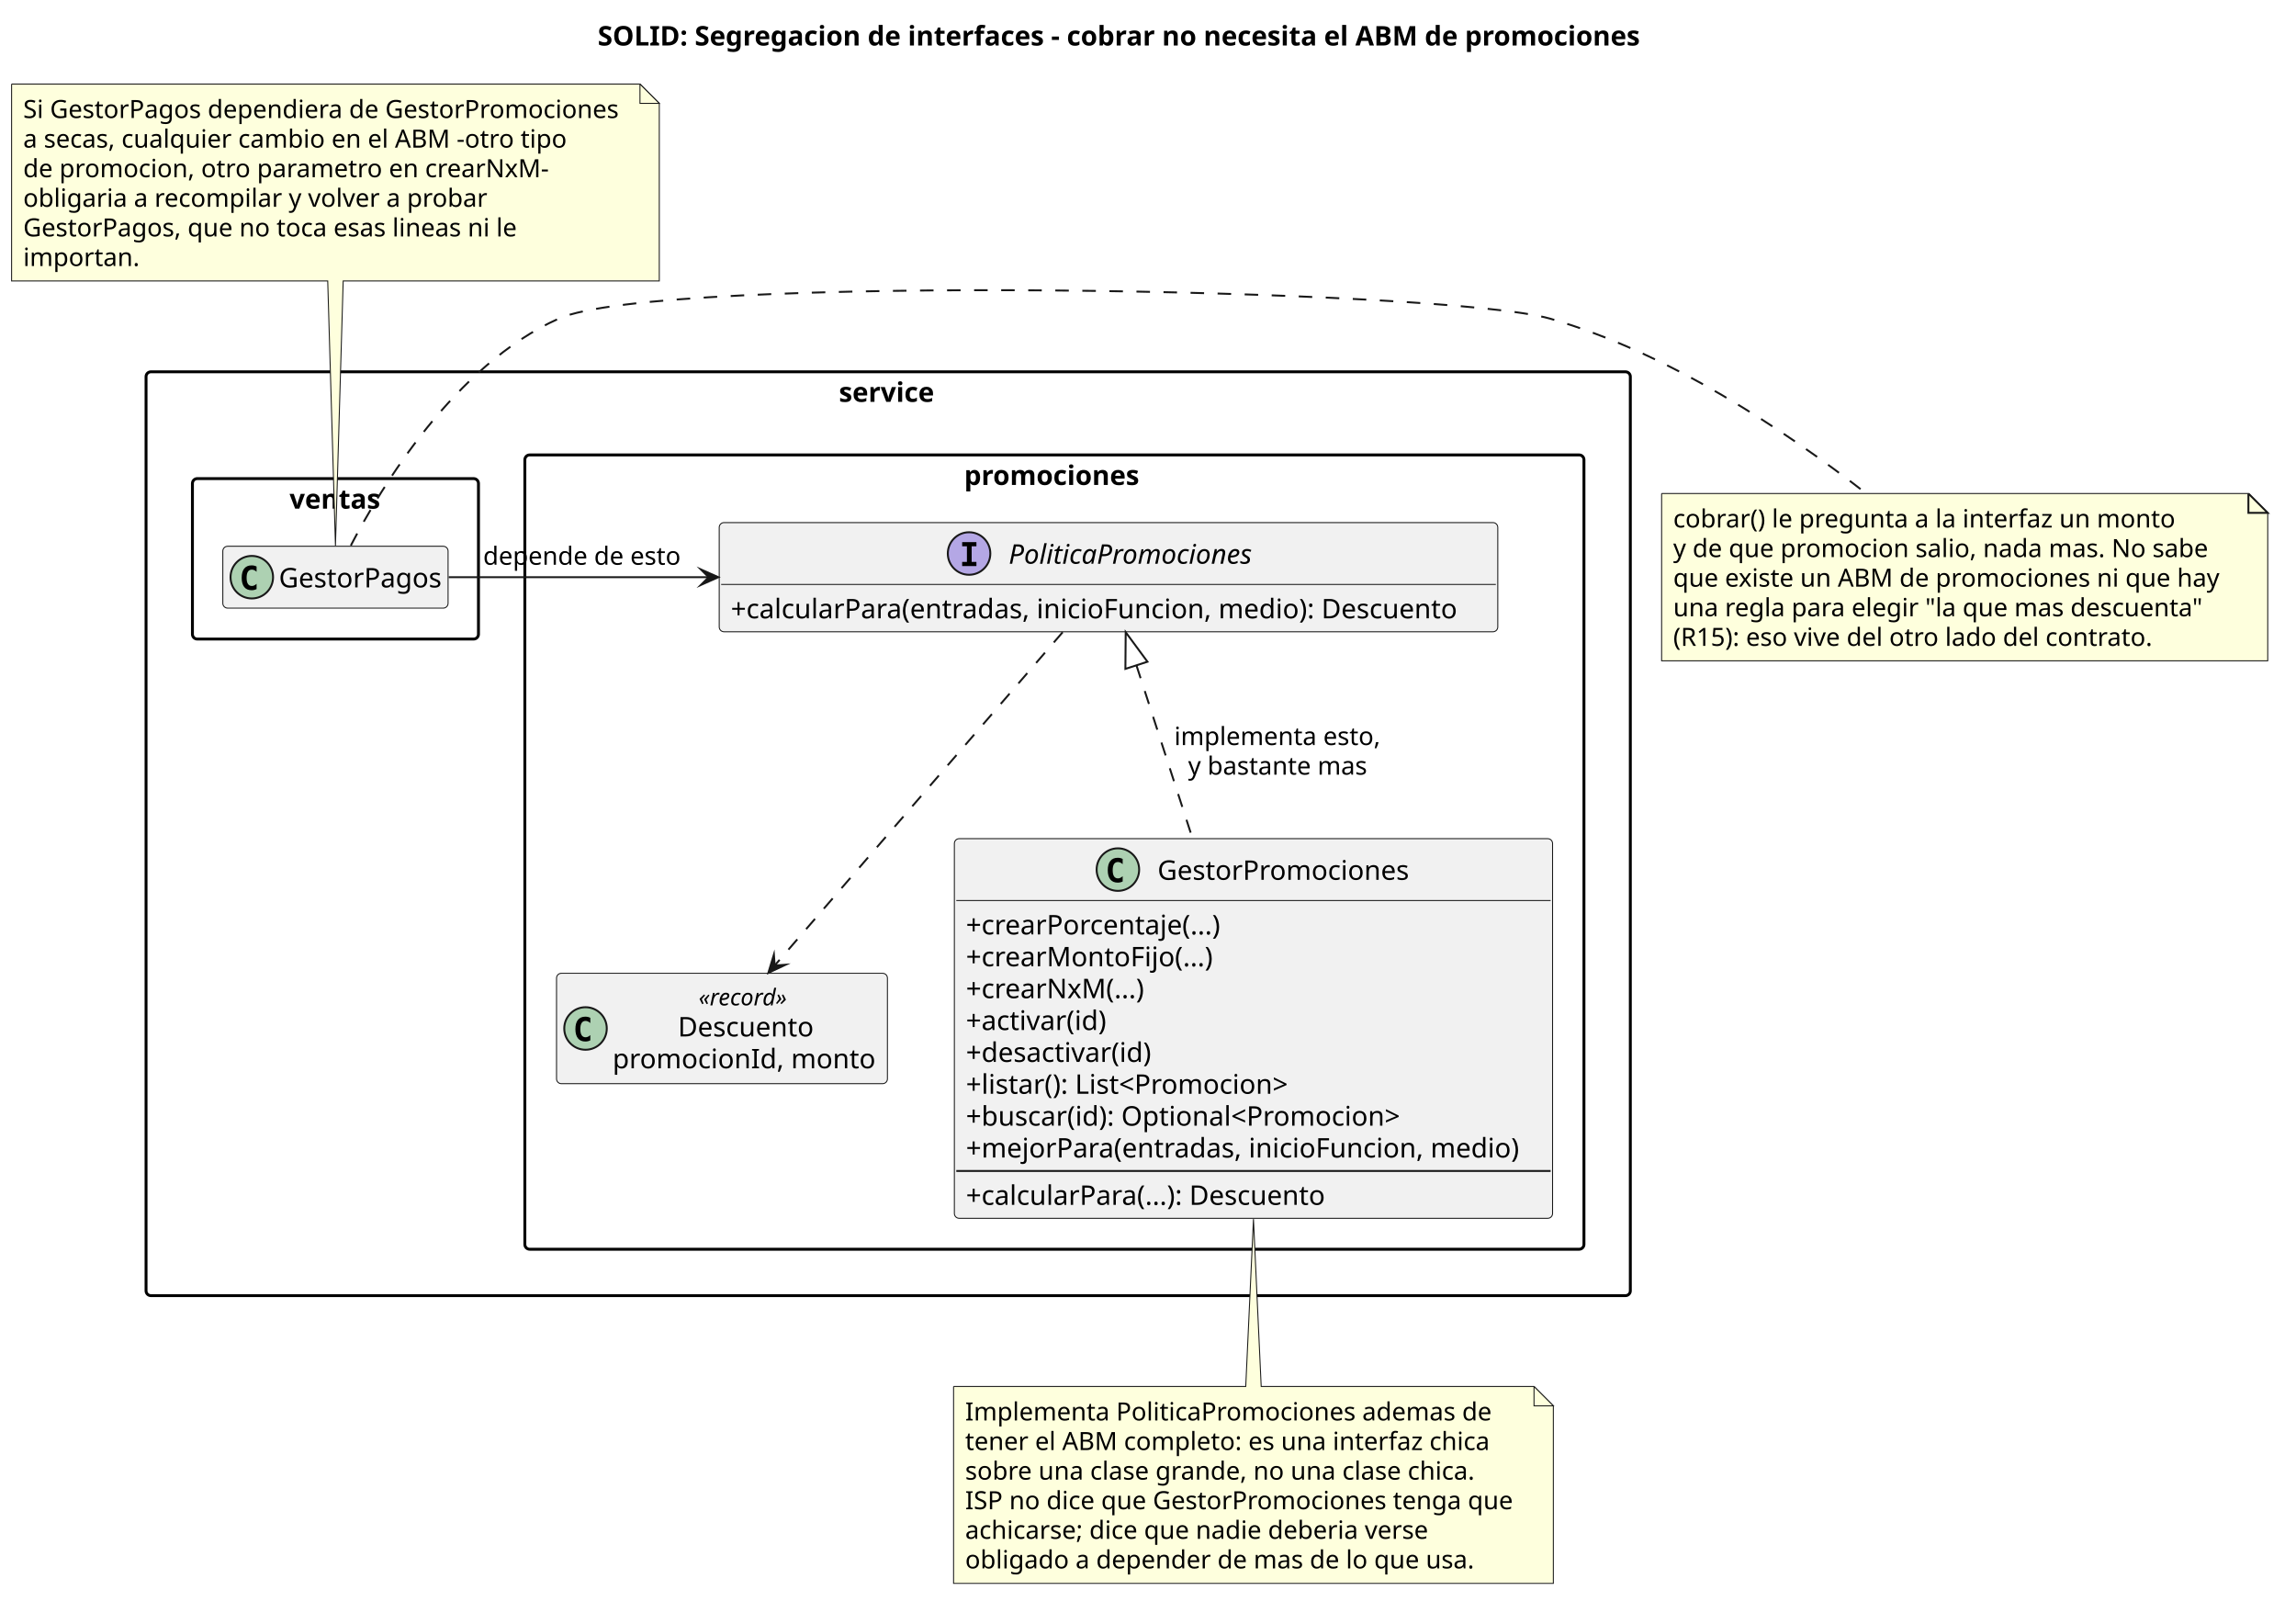
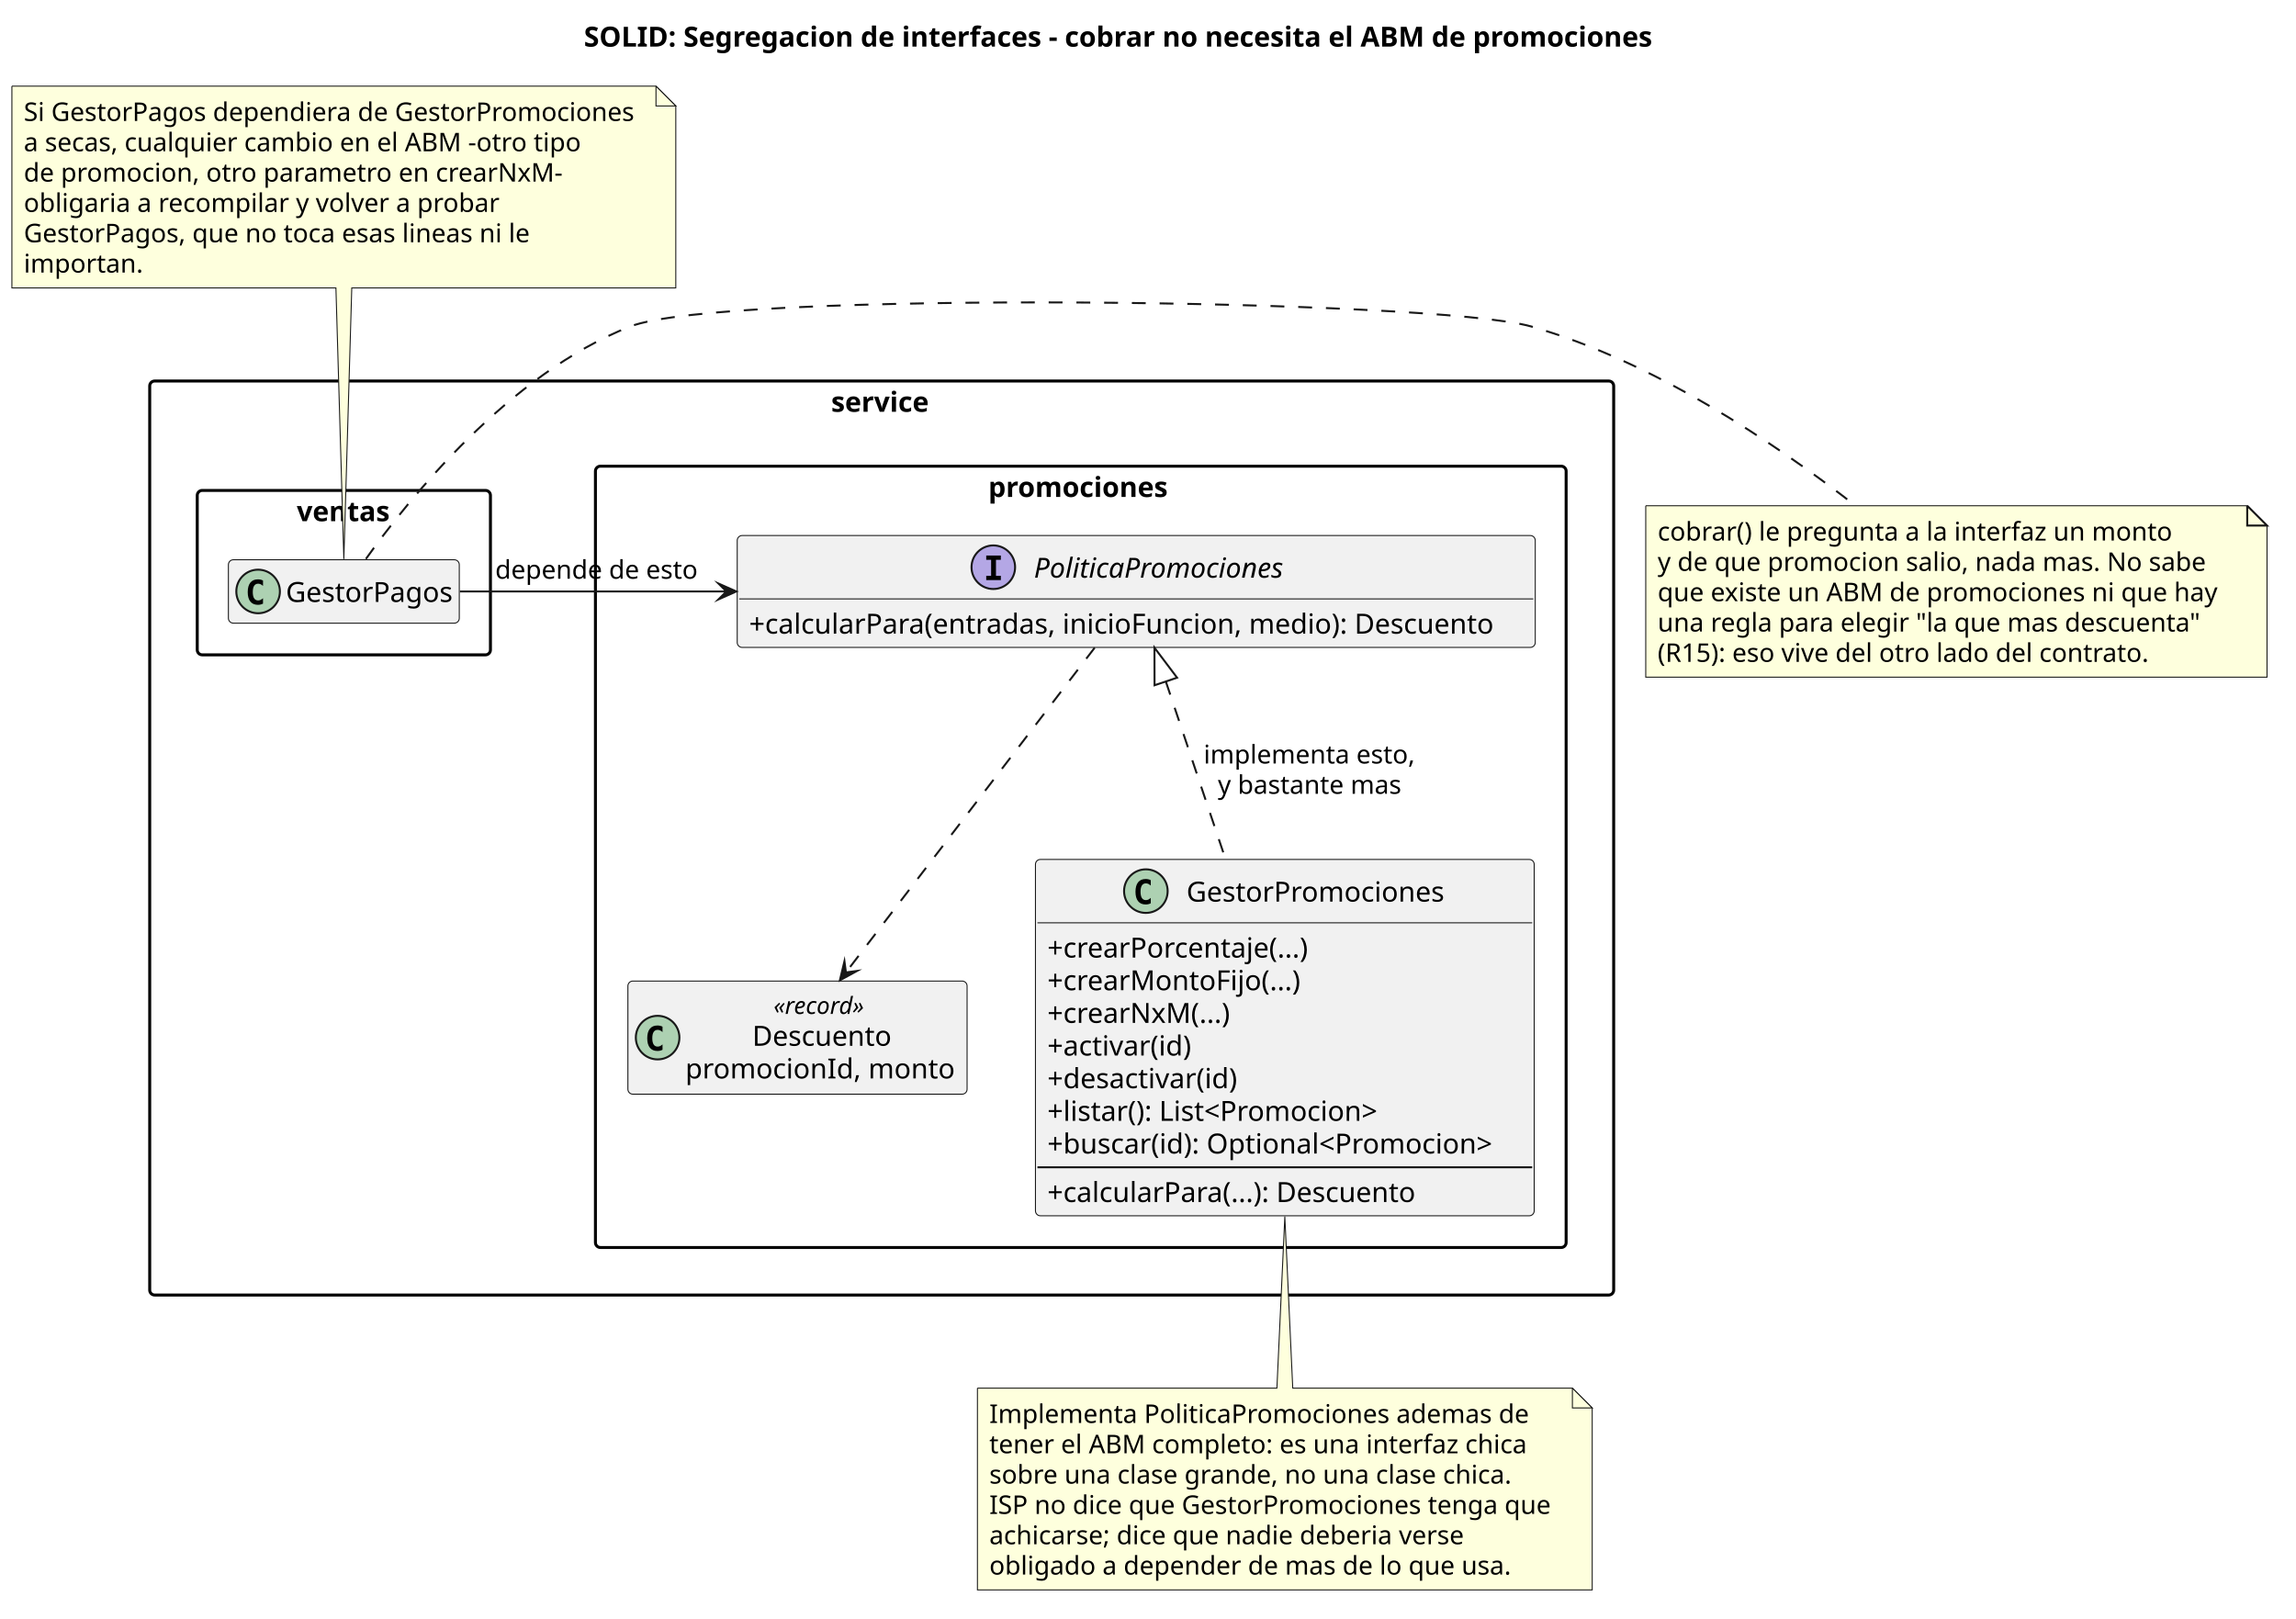
- <svg xmlns="http://www.w3.org/2000/svg" contentStyleType="text/css" data-diagram-type="CLASS" height="834px" preserveAspectRatio="none" style="width:1188px;height:834px;background:#FFFFFF;" version="1.1" viewBox="0 0 1188 834" width="1188px" zoomAndPan="magnify">
+ <svg xmlns="http://www.w3.org/2000/svg" version="1.1" data-diagram-type="CLASS" style="width:1159px;height:817px;background:#FFFFFF;" width="1159px" height="817px" viewBox="0 0 1159 817" zoomAndPan="magnify" preserveAspectRatio="none" contentStyleType="text/css">
  <defs />
-   <g>
+   <g font-family="sans-serif" lengthAdjust="spacing">
    <g class="title" data-source-line="1">
-       <text fill="#000000" font-family="sans-serif" font-size="14" font-weight="700" lengthAdjust="spacing" textLength="562.864" x="309.255" y="23.535">SOLID: Segregacion de interfaces - cobrar no necesita el ABM de promociones</text>
+       <text x="294.755" y="23.535" fill="#000" font-size="14" textLength="562.864" font-weight="700">SOLID: Segregacion de interfaces - cobrar no necesita el ABM de promociones</text>
    </g>
-     <g class="cluster" data-qualified-name="service" data-source-line="17" id="ent0003">
-       <rect fill="none" height="477.92" rx="2.5" ry="2.5" style="stroke:#000000;stroke-width:1.5;" width="768" x="75.57" y="192.348" />
-       <text fill="#000000" font-family="sans-serif" font-size="14" font-weight="700" lengthAdjust="spacing" textLength="50.996" x="434.072" y="207.883">service</text>
+     <g class="cluster" data-qualified-name="service" id="ent0003" data-source-line="17">
+       <rect x="75.57" y="192.348" width="739" height="461.43" fill="none" style="stroke:#000;stroke-width:1.5;" rx="2.5" ry="2.5" />
+       <text x="419.572" y="207.883" fill="#000" font-size="14" textLength="50.996" font-weight="700">service</text>
    </g>
-     <g class="cluster" data-qualified-name="service.ventas" data-source-line="16" id="ent0001">
-       <rect fill="none" height="83" rx="2.5" ry="2.5" style="stroke:#000000;stroke-width:1.5;" width="148" x="99.57" y="247.598" />
-       <text fill="#000000" font-family="sans-serif" font-size="14" font-weight="700" lengthAdjust="spacing" textLength="47.523" x="149.808" y="263.133">ventas</text>
+     <g class="cluster" data-qualified-name="service.ventas" id="ent0001" data-source-line="16">
+       <rect x="99.57" y="247.588" width="148" height="83" fill="none" style="stroke:#000;stroke-width:1.5;" rx="2.5" ry="2.5" />
+       <text x="149.808" y="263.123" fill="#000" font-size="14" textLength="47.523" font-weight="700">ventas</text>
    </g>
-     <g class="cluster" data-qualified-name="service.promociones" data-source-line="20" id="ent0004">
-       <rect fill="none" height="410.92" rx="2.5" ry="2.5" style="stroke:#000000;stroke-width:1.5;" width="548" x="271.57" y="235.348" />
-       <text fill="#000000" font-family="sans-serif" font-size="14" font-weight="700" lengthAdjust="spacing" textLength="93.358" x="498.891" y="250.883">promociones</text>
+     <g class="cluster" data-qualified-name="service.promociones" id="ent0004" data-source-line="20">
+       <rect x="300.57" y="235.348" width="490" height="394.43" fill="none" style="stroke:#000;stroke-width:1.5;" rx="2.5" ry="2.5" />
+       <text x="498.891" y="250.883" fill="#000" font-size="14" textLength="93.358" font-weight="700">promociones</text>
    </g>
-     <g class="entity" data-qualified-name="service.ventas.GestorPagos" data-source-line="17" id="ent0002">
-       <rect fill="#F1F1F1" height="32" rx="2.5" ry="2.5" style="stroke:#181818;stroke-width:0.5;" width="116.554" x="115.29" y="282.598" />
-       <ellipse cx="130.29" cy="298.598" fill="#ADD1B2" rx="11" ry="11" style="stroke:#181818;stroke-width:1;" />
-       <path d="M132.763,304.741 Q132.182,305.04 131.543,305.19 Q130.904,305.339 130.198,305.339 Q127.691,305.339 126.371,303.687 Q125.052,302.035 125.052,298.914 Q125.052,295.785 126.371,294.133 Q127.691,292.481 130.198,292.481 Q130.904,292.481 131.551,292.63 Q132.199,292.78 132.763,293.079 L132.763,295.801 Q132.132,295.22 131.539,294.951 Q130.945,294.681 130.314,294.681 Q128.97,294.681 128.285,295.748 Q127.6,296.814 127.6,298.914 Q127.6,301.006 128.285,302.073 Q128.97,303.139 130.314,303.139 Q130.945,303.139 131.539,302.87 Q132.132,302.6 132.763,302.019 Z " fill="#000000" />
-       <text fill="#000000" font-family="sans-serif" font-size="14" lengthAdjust="spacing" textLength="84.554" x="144.29" y="303.889">GestorPagos</text>
+     <g class="entity" data-qualified-name="service.ventas.GestorPagos" id="ent0002" data-source-line="17">
+       <rect x="115.29" y="282.588" width="116.554" height="32" fill="#F1F1F1" style="stroke:#181818;stroke-width:0.5;" rx="2.5" ry="2.5" />
+       <ellipse cx="130.29" cy="298.588" rx="11" ry="11" fill="#ADD1B2" style="stroke:#181818;stroke-width:1;" />
+       <path d="M132.763,304.731 Q132.182,305.03 131.543,305.18 Q130.904,305.329 130.198,305.329 Q127.691,305.329 126.372,303.677 Q125.052,302.025 125.052,298.904 Q125.052,295.775 126.372,294.123 Q127.691,292.471 130.198,292.471 Q130.904,292.471 131.551,292.621 Q132.199,292.77 132.763,293.069 L132.763,295.791 Q132.132,295.21 131.539,294.941 Q130.945,294.671 130.314,294.671 Q128.97,294.671 128.285,295.737 Q127.6,296.804 127.6,298.904 Q127.6,300.996 128.285,302.063 Q128.97,303.129 130.314,303.129 Q130.945,303.129 131.539,302.86 Q132.132,302.59 132.763,302.009 Z " fill="#000" />
+       <text x="144.29" y="303.879" fill="#000" font-size="14" textLength="84.554">GestorPagos</text>
    </g>
-     <g class="entity" data-qualified-name="service.promociones.PoliticaPromociones" data-source-line="21" id="ent0005">
-       <rect fill="#F1F1F1" height="56.488" rx="2.5" ry="2.5" style="stroke:#181818;stroke-width:0.5;" width="402.845" x="372.14" y="270.348" />
-       <ellipse cx="501.414" cy="286.348" fill="#B4A7E5" rx="11" ry="11" style="stroke:#181818;stroke-width:1;" />
-       <path d="M497.842,282.613 L497.842,280.455 L505.221,280.455 L505.221,282.613 L502.756,282.613 L502.756,290.69 L505.221,290.69 L505.221,292.848 L497.842,292.848 L497.842,290.69 L500.308,290.69 L500.308,282.613 Z " fill="#000000" />
-       <text fill="#000000" font-family="sans-serif" font-size="14" font-style="italic" lengthAdjust="spacing" textLength="135.796" x="521.914" y="291.639">PoliticaPromociones</text>
-       <line style="stroke:#181818;stroke-width:0.5;" x1="373.14" x2="773.985" y1="302.348" y2="302.348" />
-       <text fill="#000000" font-family="sans-serif" font-size="14" lengthAdjust="spacing" textLength="390.845" x="378.14" y="319.883">+calcularPara(entradas, inicioFuncion, medio): Descuento</text>
+     <g class="entity" data-qualified-name="service.promociones.PoliticaPromociones" id="ent0005" data-source-line="21">
+       <rect x="372.14" y="270.348" width="402.845" height="56.488" fill="#F1F1F1" style="stroke:#181818;stroke-width:0.5;" rx="2.5" ry="2.5" />
+       <ellipse cx="501.414" cy="286.348" rx="11" ry="11" fill="#B4A7E5" style="stroke:#181818;stroke-width:1;" />
+       <path d="M497.842,282.613 L497.842,280.455 L505.222,280.455 L505.222,282.613 L502.756,282.613 L502.756,290.69 L505.222,290.69 L505.222,292.848 L497.842,292.848 L497.842,290.69 L500.307,290.69 L500.307,282.613 Z " fill="#000" />
+       <text x="521.914" y="291.639" fill="#000" font-size="14" textLength="135.796" font-style="italic">PoliticaPromociones</text>
+       <line x1="373.14" y1="302.348" x2="773.985" y2="302.348" style="stroke:#181818;stroke-width:0.5;" />
+       <text x="378.14" y="319.883" fill="#000" font-size="14" textLength="390.845">+calcularPara(entradas, inicioFuncion, medio): Descuento</text>
    </g>
-     <g class="entity" data-qualified-name="service.promociones.Descuento" data-source-line="24" id="ent0006">
-       <rect fill="#F1F1F1" height="57.109" rx="2.5" ry="2.5" style="stroke:#181818;stroke-width:0.5;" width="171.214" x="287.96" y="503.508" />
-       <ellipse cx="302.96" cy="532.063" fill="#ADD1B2" rx="11" ry="11" style="stroke:#181818;stroke-width:1;" />
-       <path d="M305.433,538.206 Q304.852,538.505 304.213,538.654 Q303.574,538.804 302.868,538.804 Q300.361,538.804 299.041,537.152 Q297.722,535.5 297.722,532.379 Q297.722,529.25 299.041,527.598 Q300.361,525.946 302.868,525.946 Q303.574,525.946 304.221,526.095 Q304.869,526.245 305.433,526.543 L305.433,529.266 Q304.802,528.685 304.209,528.415 Q303.615,528.145 302.984,528.145 Q301.64,528.145 300.955,529.212 Q300.27,530.279 300.27,532.379 Q300.27,534.471 300.955,535.537 Q301.64,536.604 302.984,536.604 Q303.615,536.604 304.209,536.334 Q304.802,536.064 305.433,535.483 Z " fill="#000000" />
-       <text fill="#000000" font-family="sans-serif" font-size="12" font-style="italic" lengthAdjust="spacing" textLength="50.15" x="361.492" y="520.11">«record»</text>
-       <text fill="#000000" font-family="sans-serif" font-size="14" lengthAdjust="spacing" textLength="71.606" x="350.764" y="536.176">Descuento</text>
-       <text fill="#000000" font-family="sans-serif" font-size="14" lengthAdjust="spacing" textLength="139.214" x="316.96" y="552.664">promocionId, monto</text>
+     <g class="entity" data-qualified-name="service.promociones.Descuento" id="ent0006" data-source-line="24">
+       <rect x="316.96" y="495.268" width="171.214" height="57.109" fill="#F1F1F1" style="stroke:#181818;stroke-width:0.5;" rx="2.5" ry="2.5" />
+       <ellipse cx="331.96" cy="523.823" rx="11" ry="11" fill="#ADD1B2" style="stroke:#181818;stroke-width:1;" />
+       <path d="M334.433,529.966 Q333.852,530.265 333.213,530.414 Q332.574,530.564 331.868,530.564 Q329.361,530.564 328.042,528.912 Q326.722,527.26 326.722,524.139 Q326.722,521.009 328.042,519.358 Q329.361,517.706 331.868,517.706 Q332.574,517.706 333.221,517.855 Q333.869,518.005 334.433,518.303 L334.433,521.026 Q333.802,520.445 333.209,520.175 Q332.615,519.905 331.984,519.905 Q330.64,519.905 329.955,520.972 Q329.27,522.039 329.27,524.139 Q329.27,526.231 329.955,527.297 Q330.64,528.364 331.984,528.364 Q332.615,528.364 333.209,528.094 Q333.802,527.824 334.433,527.243 Z " fill="#000" />
+       <text x="390.492" y="511.87" fill="#000" font-size="12" textLength="50.15" font-style="italic">«record»</text>
+       <text x="379.764" y="527.936" fill="#000" font-size="14" textLength="71.606">Descuento</text>
+       <text x="345.96" y="544.425" fill="#000" font-size="14" textLength="139.214">promocionId, monto</text>
    </g>
-     <g class="entity" data-qualified-name="service.promociones.GestorPromociones" data-source-line="26" id="ent0007">
-       <rect fill="#F1F1F1" height="196.394" rx="2.5" ry="2.5" style="stroke:#181818;stroke-width:0.5;" width="309.521" x="493.81" y="433.868" />
-       <ellipse cx="578.422" cy="449.868" fill="#ADD1B2" rx="11" ry="11" style="stroke:#181818;stroke-width:1;" />
-       <path d="M580.895,456.011 Q580.314,456.31 579.675,456.46 Q579.036,456.609 578.33,456.609 Q575.823,456.609 574.503,454.957 Q573.183,453.305 573.183,450.184 Q573.183,447.055 574.503,445.403 Q575.823,443.751 578.33,443.751 Q579.036,443.751 579.683,443.901 Q580.331,444.05 580.895,444.349 L580.895,447.071 Q580.264,446.49 579.671,446.221 Q579.077,445.951 578.446,445.951 Q577.101,445.951 576.417,447.017 Q575.732,448.084 575.732,450.184 Q575.732,452.276 576.417,453.343 Q577.101,454.409 578.446,454.409 Q579.077,454.409 579.671,454.139 Q580.264,453.87 580.895,453.289 Z " fill="#000000" />
-       <text fill="#000000" font-family="sans-serif" font-size="14" lengthAdjust="spacing" textLength="131.797" x="598.922" y="455.159">GestorPromociones</text>
-       <line style="stroke:#181818;stroke-width:0.5;" x1="494.81" x2="802.331" y1="465.868" y2="465.868" />
-       <text fill="#000000" font-family="sans-serif" font-size="14" lengthAdjust="spacing" textLength="138.435" x="499.81" y="483.403">+crearPorcentaje(...)</text>
-       <text fill="#000000" font-family="sans-serif" font-size="14" lengthAdjust="spacing" textLength="135.276" x="499.81" y="499.892">+crearMontoFijo(...)</text>
-       <text fill="#000000" font-family="sans-serif" font-size="14" lengthAdjust="spacing" textLength="98.67" x="499.81" y="516.38">+crearNxM(...)</text>
-       <text fill="#000000" font-family="sans-serif" font-size="14" lengthAdjust="spacing" textLength="77.984" x="499.81" y="532.868">+activar(id)</text>
-       <text fill="#000000" font-family="sans-serif" font-size="14" lengthAdjust="spacing" textLength="101.732" x="499.81" y="549.357">+desactivar(id)</text>
-       <text fill="#000000" font-family="sans-serif" font-size="14" lengthAdjust="spacing" textLength="181.405" x="499.81" y="565.845">+listar(): List&lt;Promocion&gt;</text>
-       <text fill="#000000" font-family="sans-serif" font-size="14" lengthAdjust="spacing" textLength="239.757" x="499.81" y="582.333">+buscar(id): Optional&lt;Promocion&gt;</text>
-       <text fill="#000000" font-family="sans-serif" font-size="14" lengthAdjust="spacing" textLength="297.521" x="499.81" y="598.821">+mejorPara(entradas, inicioFuncion, medio)</text>
-       <line style="stroke:#181818;stroke-width:1;" x1="494.81" x2="802.331" y1="605.774" y2="605.774" />
-       <text fill="#000000" font-family="sans-serif" font-size="14" lengthAdjust="spacing" textLength="195.234" x="499.81" y="623.31">+calcularPara(...): Descuento</text>
+     <g class="entity" data-qualified-name="service.promociones.GestorPromociones" id="ent0007" data-source-line="26">
+       <rect x="522.69" y="433.868" width="251.757" height="179.906" fill="#F1F1F1" style="stroke:#181818;stroke-width:0.5;" rx="2.5" ry="2.5" />
+       <ellipse cx="578.42" cy="449.868" rx="11" ry="11" fill="#ADD1B2" style="stroke:#181818;stroke-width:1;" />
+       <path d="M580.893,456.011 Q580.312,456.31 579.673,456.46 Q579.034,456.609 578.328,456.609 Q575.821,456.609 574.502,454.957 Q573.182,453.305 573.182,450.184 Q573.182,447.055 574.502,445.403 Q575.821,443.751 578.328,443.751 Q579.034,443.751 579.681,443.901 Q580.329,444.05 580.893,444.349 L580.893,447.071 Q580.262,446.49 579.669,446.221 Q579.075,445.951 578.444,445.951 Q577.1,445.951 576.415,447.017 Q575.73,448.084 575.73,450.184 Q575.73,452.276 576.415,453.343 Q577.1,454.409 578.444,454.409 Q579.075,454.409 579.669,454.14 Q580.262,453.87 580.893,453.289 Z " fill="#000" />
+       <text x="598.92" y="455.159" fill="#000" font-size="14" textLength="131.797">GestorPromociones</text>
+       <line x1="523.69" y1="465.868" x2="773.447" y2="465.868" style="stroke:#181818;stroke-width:0.5;" />
+       <text x="528.69" y="483.403" fill="#000" font-size="14" textLength="138.435">+crearPorcentaje(...)</text>
+       <text x="528.69" y="499.892" fill="#000" font-size="14" textLength="135.276">+crearMontoFijo(...)</text>
+       <text x="528.69" y="516.38" fill="#000" font-size="14" textLength="98.67">+crearNxM(...)</text>
+       <text x="528.69" y="532.868" fill="#000" font-size="14" textLength="77.984">+activar(id)</text>
+       <text x="528.69" y="549.357" fill="#000" font-size="14" textLength="101.732">+desactivar(id)</text>
+       <text x="528.69" y="565.845" fill="#000" font-size="14" textLength="181.405">+listar(): List&lt;Promocion&gt;</text>
+       <text x="528.69" y="582.333" fill="#000" font-size="14" textLength="239.757">+buscar(id): Optional&lt;Promocion&gt;</text>
+       <line x1="523.69" y1="589.286" x2="773.447" y2="589.286" style="stroke:#181818;stroke-width:1;" />
+       <text x="528.69" y="606.821" fill="#000" font-size="14" textLength="195.234">+calcularPara(...): Descuento</text>
    </g>
-     <g class="entity" data-qualified-name="GMN12" data-source-line="46" id="ent0013">
-       <path d="M859.76,255.318 L859.76,341.871 L1173.374,341.871 L1173.374,265.318 L1163.374,255.318 L859.76,255.318" fill="#FEFFDD" style="stroke:#181818;stroke-width:0.5;" />
-       <path d="M1163.374,255.318 L1163.374,265.318 L1173.374,265.318 L1163.374,255.318" fill="#FEFFDD" style="stroke:#181818;stroke-width:1;" />
-       <text fill="#000000" font-family="sans-serif" font-size="13" lengthAdjust="spacing" textLength="269.871" x="865.76" y="272.887">cobrar() le pregunta a la interfaz un monto</text>
-       <text fill="#000000" font-family="sans-serif" font-size="13" lengthAdjust="spacing" textLength="287.6" x="865.76" y="288.197">y de que promocion salio, nada mas. No sabe</text>
-       <text fill="#000000" font-family="sans-serif" font-size="13" lengthAdjust="spacing" textLength="292.614" x="865.76" y="303.508">que existe un ABM de promociones ni que hay</text>
-       <text fill="#000000" font-family="sans-serif" font-size="13" lengthAdjust="spacing" textLength="281.214" x="865.76" y="318.818">una regla para elegir "la que mas descuenta"</text>
-       <text fill="#000000" font-family="sans-serif" font-size="13" lengthAdjust="spacing" textLength="260.99" x="865.76" y="334.129">(R15): eso vive del otro lado del contrato.</text>
+     <g class="entity" data-qualified-name="GMN12" id="ent0013" data-source-line="45">
+       <path d="M830.76,255.318 L830.76,341.871 L1144.374,341.871 L1144.374,265.318 L1134.374,255.318 L830.76,255.318" style="stroke:#181818;stroke-width:0.5;" fill="#FEFFDD" />
+       <path d="M1134.374,255.318 L1134.374,265.318 L1144.374,265.318 L1134.374,255.318" style="stroke:#181818;stroke-width:1;" fill="#FEFFDD" />
+       <text x="836.76" y="272.887" fill="#000" font-size="13" textLength="269.871">cobrar() le pregunta a la interfaz un monto</text>
+       <text x="836.76" y="288.197" fill="#000" font-size="13" textLength="287.6">y de que promocion salio, nada mas. No sabe</text>
+       <text x="836.76" y="303.508" fill="#000" font-size="13" textLength="292.614">que existe un ABM de promociones ni que hay</text>
+       <text x="836.76" y="318.818" fill="#000" font-size="13" textLength="281.214">una regla para elegir "la que mas descuenta"</text>
+       <text x="836.76" y="334.129" fill="#000" font-size="13" textLength="260.99">(R15): eso vive del otro lado del contrato.</text>
    </g>
-     <g class="entity" data-qualified-name="GMN15" data-source-line="54" id="ent0016">
-       <path d="M493.4,717.268 L493.4,819.132 A0,0 0 0 0 493.4,819.132 L803.732,819.132 A0,0 0 0 0 803.732,819.132 L803.732,727.268 L793.732,717.268 L652.57,717.268 L648.57,630.668 L644.57,717.268 L493.4,717.268 A0,0 0 0 0 493.4,717.268" fill="#FEFFDD" style="stroke:#181818;stroke-width:0.5;" />
-       <path d="M793.732,717.268 L793.732,727.268 L803.732,727.268 L793.732,717.268" fill="#FEFFDD" style="stroke:#181818;stroke-width:0.5;" />
-       <text fill="#000000" font-family="sans-serif" font-size="13" lengthAdjust="spacing" textLength="276.961" x="499.4" y="734.837">Implementa PoliticaPromociones ademas de</text>
-       <text fill="#000000" font-family="sans-serif" font-size="13" lengthAdjust="spacing" textLength="281.265" x="499.4" y="750.147">tener el ABM completo: es una interfaz chica</text>
-       <text fill="#000000" font-family="sans-serif" font-size="13" lengthAdjust="spacing" textLength="274.409" x="499.4" y="765.458">sobre una clase grande, no una clase chica.</text>
-       <text fill="#000000" font-family="sans-serif" font-size="13" lengthAdjust="spacing" textLength="289.332" x="499.4" y="780.768">ISP no dice que GestorPromociones tenga que</text>
-       <text fill="#000000" font-family="sans-serif" font-size="13" lengthAdjust="spacing" textLength="247.4" x="499.4" y="796.079">achicarse; dice que nadie deberia verse</text>
-       <text fill="#000000" font-family="sans-serif" font-size="13" lengthAdjust="spacing" textLength="272.898" x="499.4" y="811.389">obligado a depender de mas de lo que usa.</text>
+     <g class="entity" data-qualified-name="GMN15" id="ent0016" data-source-line="53">
+       <path d="M493.4,700.778 L493.4,802.642 A0,0 0 0 0 493.4,802.642 L803.733,802.642 A0,0 0 0 0 803.733,802.642 L803.733,710.778 L793.733,700.778 L652.57,700.778 L648.57,614.098 L644.57,700.778 L493.4,700.778 A0,0 0 0 0 493.4,700.778" style="stroke:#181818;stroke-width:0.5;" fill="#FEFFDD" />
+       <path d="M793.733,700.778 L793.733,710.778 L803.733,710.778 L793.733,700.778" style="stroke:#181818;stroke-width:0.5;" fill="#FEFFDD" />
+       <text x="499.4" y="718.347" fill="#000" font-size="13" textLength="276.961">Implementa PoliticaPromociones ademas de</text>
+       <text x="499.4" y="733.657" fill="#000" font-size="13" textLength="281.265">tener el ABM completo: es una interfaz chica</text>
+       <text x="499.4" y="748.968" fill="#000" font-size="13" textLength="274.409">sobre una clase grande, no una clase chica.</text>
+       <text x="499.4" y="764.278" fill="#000" font-size="13" textLength="289.333">ISP no dice que GestorPromociones tenga que</text>
+       <text x="499.4" y="779.589" fill="#000" font-size="13" textLength="247.4">achicarse; dice que nadie deberia verse</text>
+       <text x="499.4" y="794.899" fill="#000" font-size="13" textLength="272.898">obligado a depender de mas de lo que usa.</text>
    </g>
-     <g class="entity" data-qualified-name="N1" data-source-line="63" id="ent0018">
-       <path d="M6,43.488 L6,145.352 A0,0 0 0 0 6,145.352 L169.57,145.352 L173.57,282.278 L177.57,145.352 L341.133,145.352 A0,0 0 0 0 341.133,145.352 L341.133,53.488 L331.133,43.488 L6,43.488 A0,0 0 0 0 6,43.488" fill="#FEFFDD" style="stroke:#181818;stroke-width:0.5;" />
-       <path d="M331.133,43.488 L331.133,53.488 L341.133,53.488 L331.133,43.488" fill="#FEFFDD" style="stroke:#181818;stroke-width:0.5;" />
-       <text fill="#000000" font-family="sans-serif" font-size="13" lengthAdjust="spacing" textLength="314.133" x="12" y="61.057">Si GestorPagos dependiera de GestorPromociones</text>
-       <text fill="#000000" font-family="sans-serif" font-size="13" lengthAdjust="spacing" textLength="295.084" x="12" y="76.367">a secas, cualquier cambio en el ABM -otro tipo</text>
-       <text fill="#000000" font-family="sans-serif" font-size="13" lengthAdjust="spacing" textLength="283.067" x="12" y="91.678">de promocion, otro parametro en crearNxM-</text>
-       <text fill="#000000" font-family="sans-serif" font-size="13" lengthAdjust="spacing" textLength="248.523" x="12" y="106.988">obligaria a recompilar y volver a probar</text>
-       <text fill="#000000" font-family="sans-serif" font-size="13" lengthAdjust="spacing" textLength="264.786" x="12" y="122.299">GestorPagos, que no toca esas lineas ni le</text>
-       <text fill="#000000" font-family="sans-serif" font-size="13" lengthAdjust="spacing" textLength="61.604" x="12" y="137.609">importan.</text>
+     <g class="entity" data-qualified-name="N1" id="ent0018" data-source-line="62">
+       <path d="M6,43.488 L6,145.352 A0,0 0 0 0 6,145.352 L169.57,145.352 L173.57,282.268 L177.57,145.352 L341.133,145.352 A0,0 0 0 0 341.133,145.352 L341.133,53.488 L331.133,43.488 L6,43.488 A0,0 0 0 0 6,43.488" style="stroke:#181818;stroke-width:0.5;" fill="#FEFFDD" />
+       <path d="M331.133,43.488 L331.133,53.488 L341.133,53.488 L331.133,43.488" style="stroke:#181818;stroke-width:0.5;" fill="#FEFFDD" />
+       <text x="12" y="61.057" fill="#000" font-size="13" textLength="314.133">Si GestorPagos dependiera de GestorPromociones</text>
+       <text x="12" y="76.367" fill="#000" font-size="13" textLength="295.083">a secas, cualquier cambio en el ABM -otro tipo</text>
+       <text x="12" y="91.678" fill="#000" font-size="13" textLength="283.067">de promocion, otro parametro en crearNxM-</text>
+       <text x="12" y="106.988" fill="#000" font-size="13" textLength="248.523">obligaria a recompilar y volver a probar</text>
+       <text x="12" y="122.299" fill="#000" font-size="13" textLength="264.786">GestorPagos, que no toca esas lineas ni le</text>
+       <text x="12" y="137.609" fill="#000" font-size="13" textLength="61.604">importan.</text>
    </g>
-     <g class="link" data-entity-1="ent0002" data-entity-2="ent0005" data-link-type="dependency" data-source-line="40" id="lnk8">
-       <path codeLine="40" d="M232.16,298.598 C269.59,298.598 315.55,298.598 366.68,298.598" fill="none" id="GestorPagos-to-PoliticaPromociones" style="stroke:#181818;stroke-width:1;" />
-       <polygon fill="#181818" points="371.68,298.598,362.68,294.598,366.68,298.598,362.68,302.598,371.68,298.598" style="stroke:#181818;stroke-width:1;stroke-linejoin:miter;stroke-miterlimit:10;" />
-       <text fill="#000000" font-family="sans-serif" font-size="13" lengthAdjust="spacing" textLength="104.711" x="249.99" y="292.167">depende de esto</text>
+     <g class="link" data-entity-1="ent0002" data-entity-2="ent0005" id="lnk8" data-source-line="39" data-link-type="dependency">
+       <path d="M232.16,298.588 C269.59,298.588 315.55,298.588 366.68,298.588" style="stroke:#181818;stroke-width:1;" fill="none" id="GestorPagos-to-PoliticaPromociones" codeLine="39" />
+       <polygon points="371.68,298.588,362.68,294.588,366.68,298.588,362.68,302.588,371.68,298.588" fill="#181818" style="stroke:#181818;stroke-width:1;stroke-linejoin:miter;stroke-miterlimit:10;" />
+       <text x="249.99" y="292.157" fill="#000" font-size="13" textLength="104.711">depende de esto</text>
    </g>
-     <g class="link" data-entity-1="ent0005" data-entity-2="ent0007" data-link-type="extension" data-source-line="41" id="lnk10">
-       <path codeLine="41" d="M588.011,344.181 C596.552,370.521 604.41,394.778 616.92,433.398" fill="none" id="PoliticaPromociones-backto-GestorPromociones" style="stroke:#181818;stroke-width:1;stroke-dasharray:7,7;" />
-       <polygon fill="none" points="582.46,327.058,582.304,346.031,593.719,342.33,582.46,327.058" style="stroke:#181818;stroke-width:1;stroke-linejoin:miter;stroke-miterlimit:10;" />
-       <text fill="#000000" font-family="sans-serif" font-size="13" lengthAdjust="spacing" textLength="109.51" x="607.58" y="385.437">implementa esto,</text>
-       <text fill="#000000" font-family="sans-serif" font-size="13" lengthAdjust="spacing" textLength="95.164" x="614.753" y="400.747">y bastante mas</text>
+     <g class="link" data-entity-1="ent0005" data-entity-2="ent0007" id="lnk10" data-source-line="40" data-link-type="extension">
+       <path d="M588.495,344.03 C597.415,370.57 605.71,395.248 618.52,433.388" style="stroke:#181818;stroke-width:1;stroke-dasharray:7,7;" fill="none" id="PoliticaPromociones-backto-GestorPromociones" codeLine="40" />
+       <polygon points="582.76,326.968,582.807,345.942,594.182,342.119,582.76,326.968" fill="none" style="stroke:#181818;stroke-width:1;stroke-linejoin:miter;stroke-miterlimit:10;" />
+       <text x="607.58" y="385.437" fill="#000" font-size="13" textLength="109.51">implementa esto,</text>
+       <text x="614.753" y="400.747" fill="#000" font-size="13" textLength="95.164">y bastante mas</text>
    </g>
-     <g class="link" data-entity-1="ent0005" data-entity-2="ent0006" data-link-type="dependency" data-source-line="43" id="lnk11">
-       <path codeLine="43" d="M549.84,327.058 C511.45,371.488 439.409,454.865 400.839,499.495" fill="none" id="PoliticaPromociones-to-Descuento" style="stroke:#181818;stroke-width:1;stroke-dasharray:7,7;" />
-       <polygon fill="#181818" points="397.57,503.278,406.481,499.084,400.839,499.495,400.428,493.853,397.57,503.278" style="stroke:#181818;stroke-width:1;stroke-linejoin:miter;stroke-miterlimit:10;" />
+     <g class="link" data-entity-1="ent0005" data-entity-2="ent0006" id="lnk11" data-source-line="42" data-link-type="dependency">
+       <path d="M552.6,326.968 C519.87,369.688 460.011,447.829 427.011,490.909" style="stroke:#181818;stroke-width:1;stroke-dasharray:7,7;" fill="none" id="PoliticaPromociones-to-Descuento" codeLine="42" />
+       <polygon points="423.97,494.878,432.618,490.166,427.011,490.909,426.268,485.301,423.97,494.878" fill="#181818" style="stroke:#181818;stroke-width:1;stroke-linejoin:miter;stroke-miterlimit:10;" />
    </g>
-     <g class="link" data-entity-1="ent0002" data-entity-2="ent0013" data-link-type="association" data-source-line="46" id="lnk14">
-       <path d="M181.53,282.198 C197.2,252.078 235.27,188.848 289.07,164.848 C341.12,141.618 747.27,149.168 802.07,164.848 C863.24,182.358 923.93,222.938 965.06,254.838" fill="none" id="GestorPagos-GMN12" style="stroke:#181818;stroke-width:1;stroke-dasharray:7,7;" />
+     <g class="link" data-entity-1="ent0002" data-entity-2="ent0013" id="lnk14" data-source-line="45" data-link-type="association">
+       <path d="M184.69,282.188 C206.23,252.048 256.96,188.788 318.07,164.848 C365.14,146.408 724.46,150.938 773.07,164.848 C834.24,182.358 894.93,222.938 936.06,254.838" style="stroke:#181818;stroke-width:1;stroke-dasharray:7,7;" fill="none" id="GestorPagos-GMN12" />
    </g>
  </g>
</svg>
